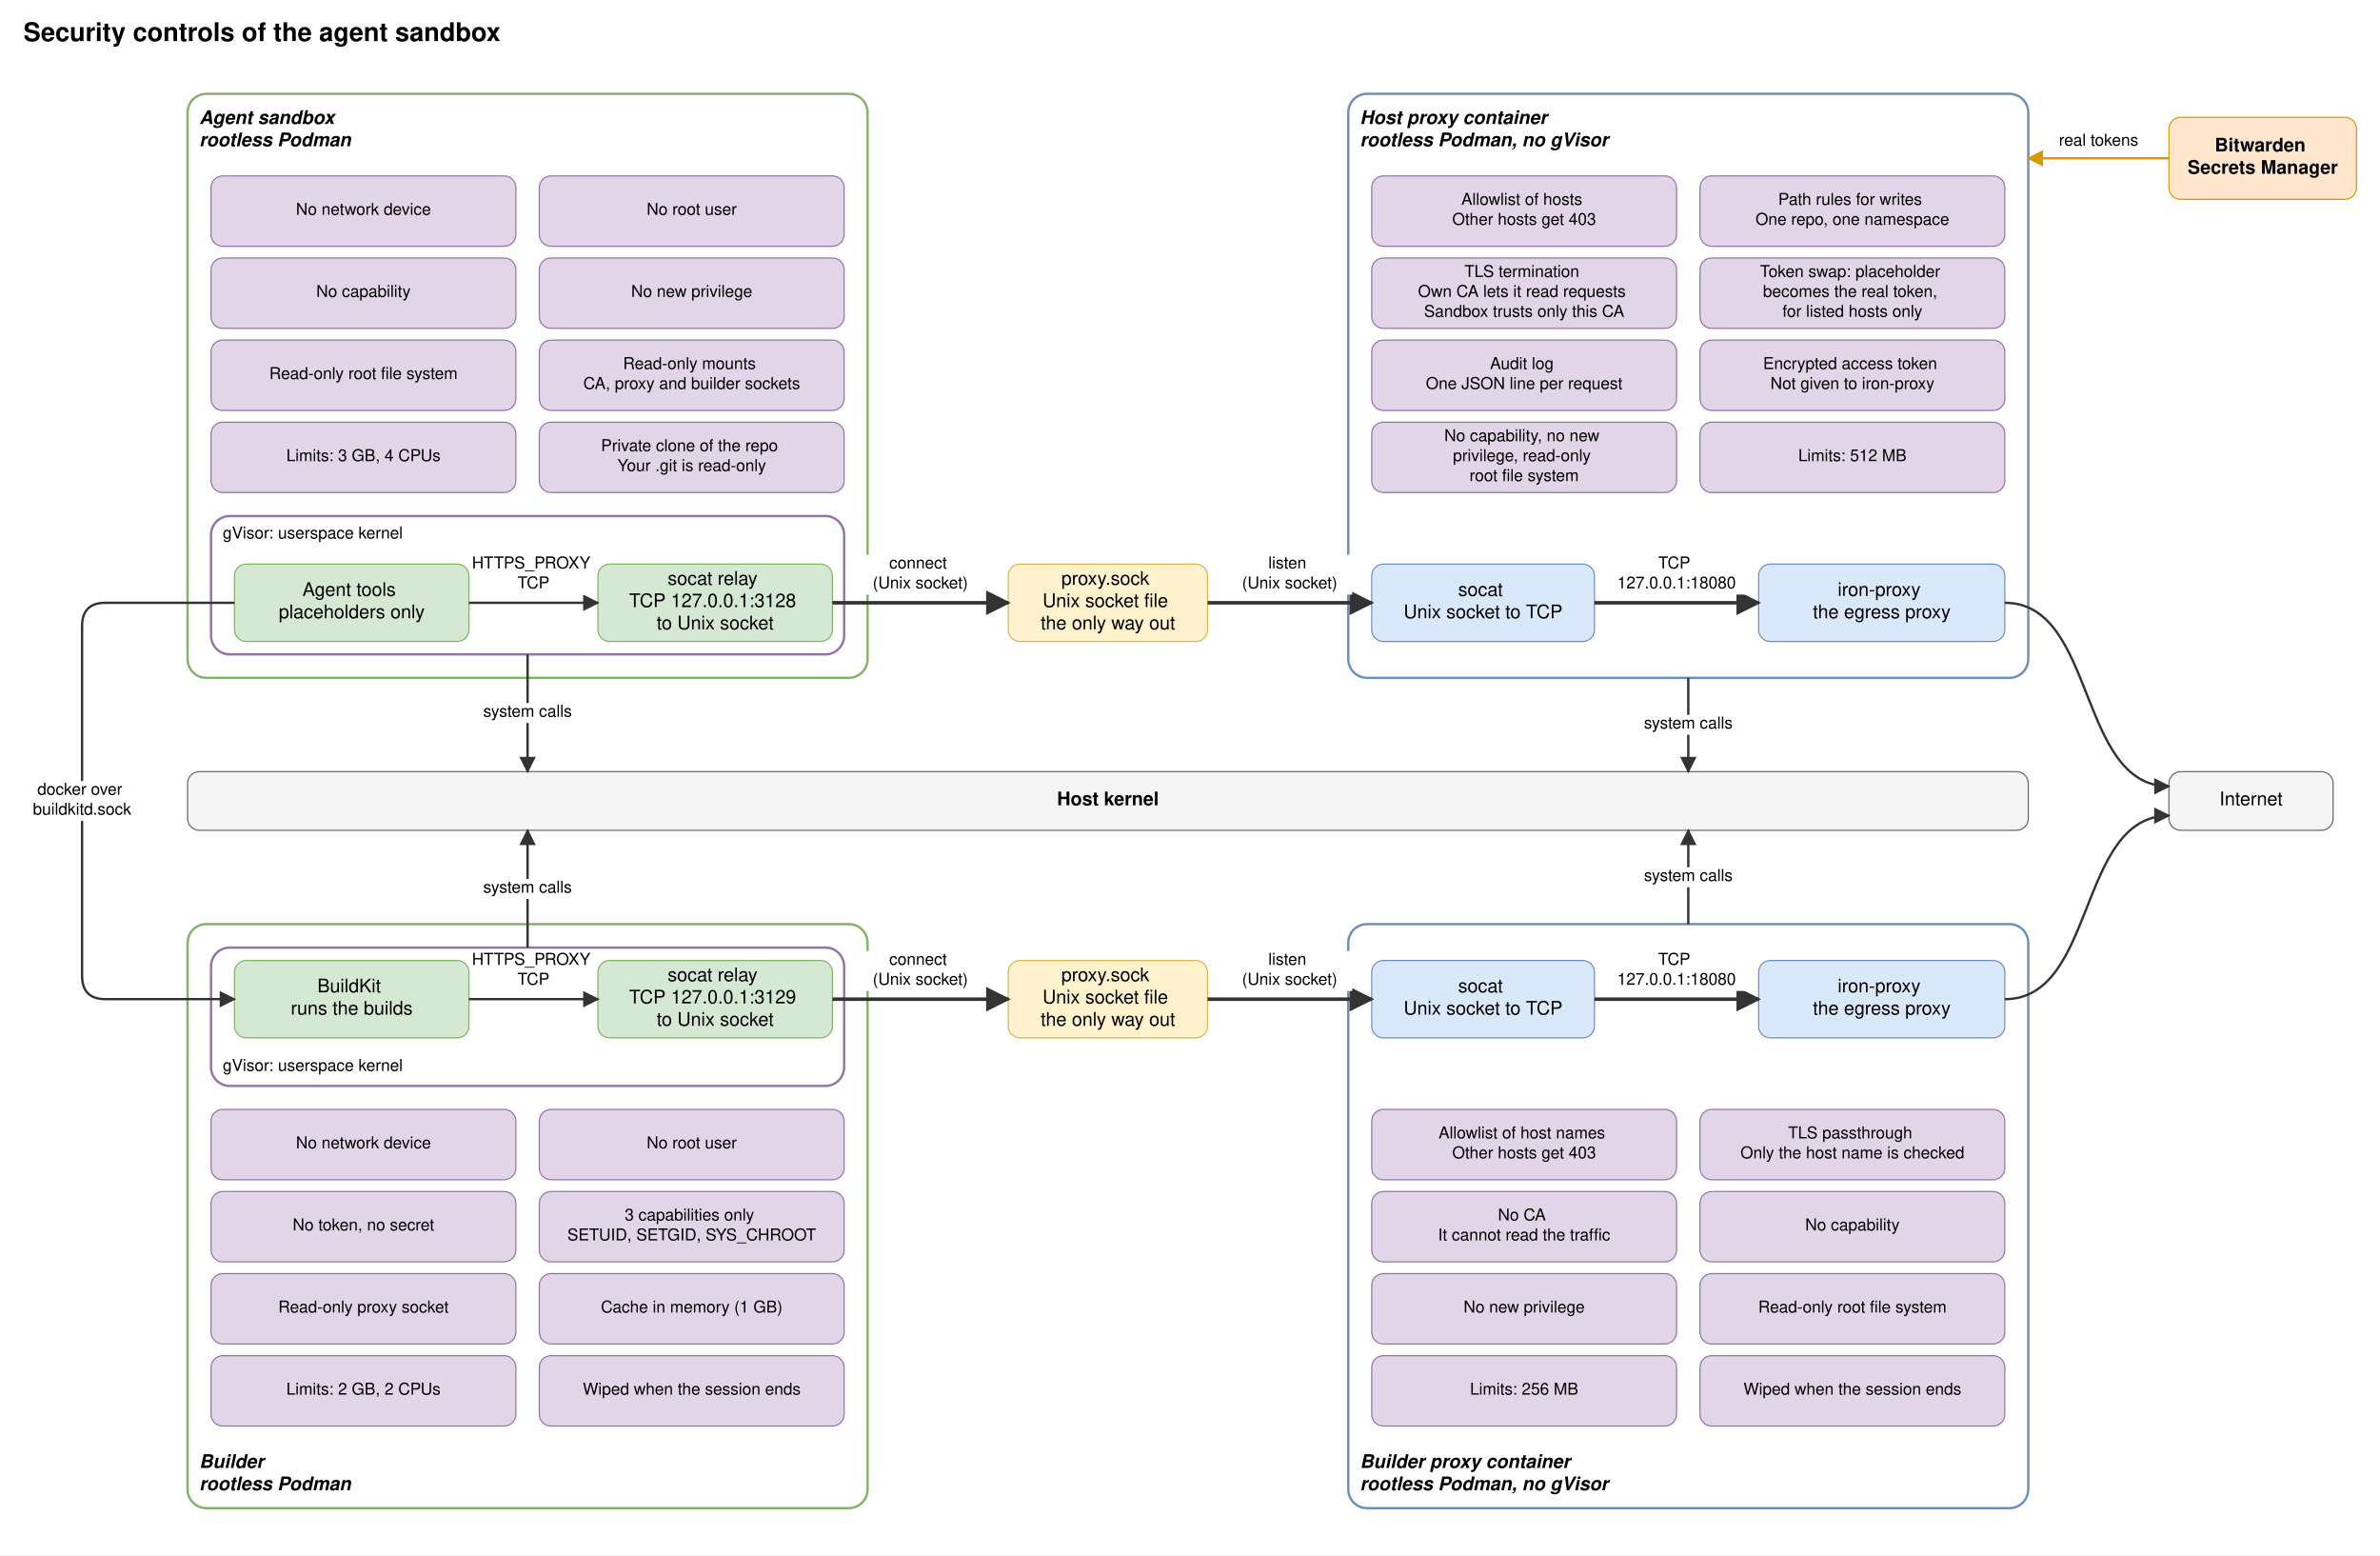
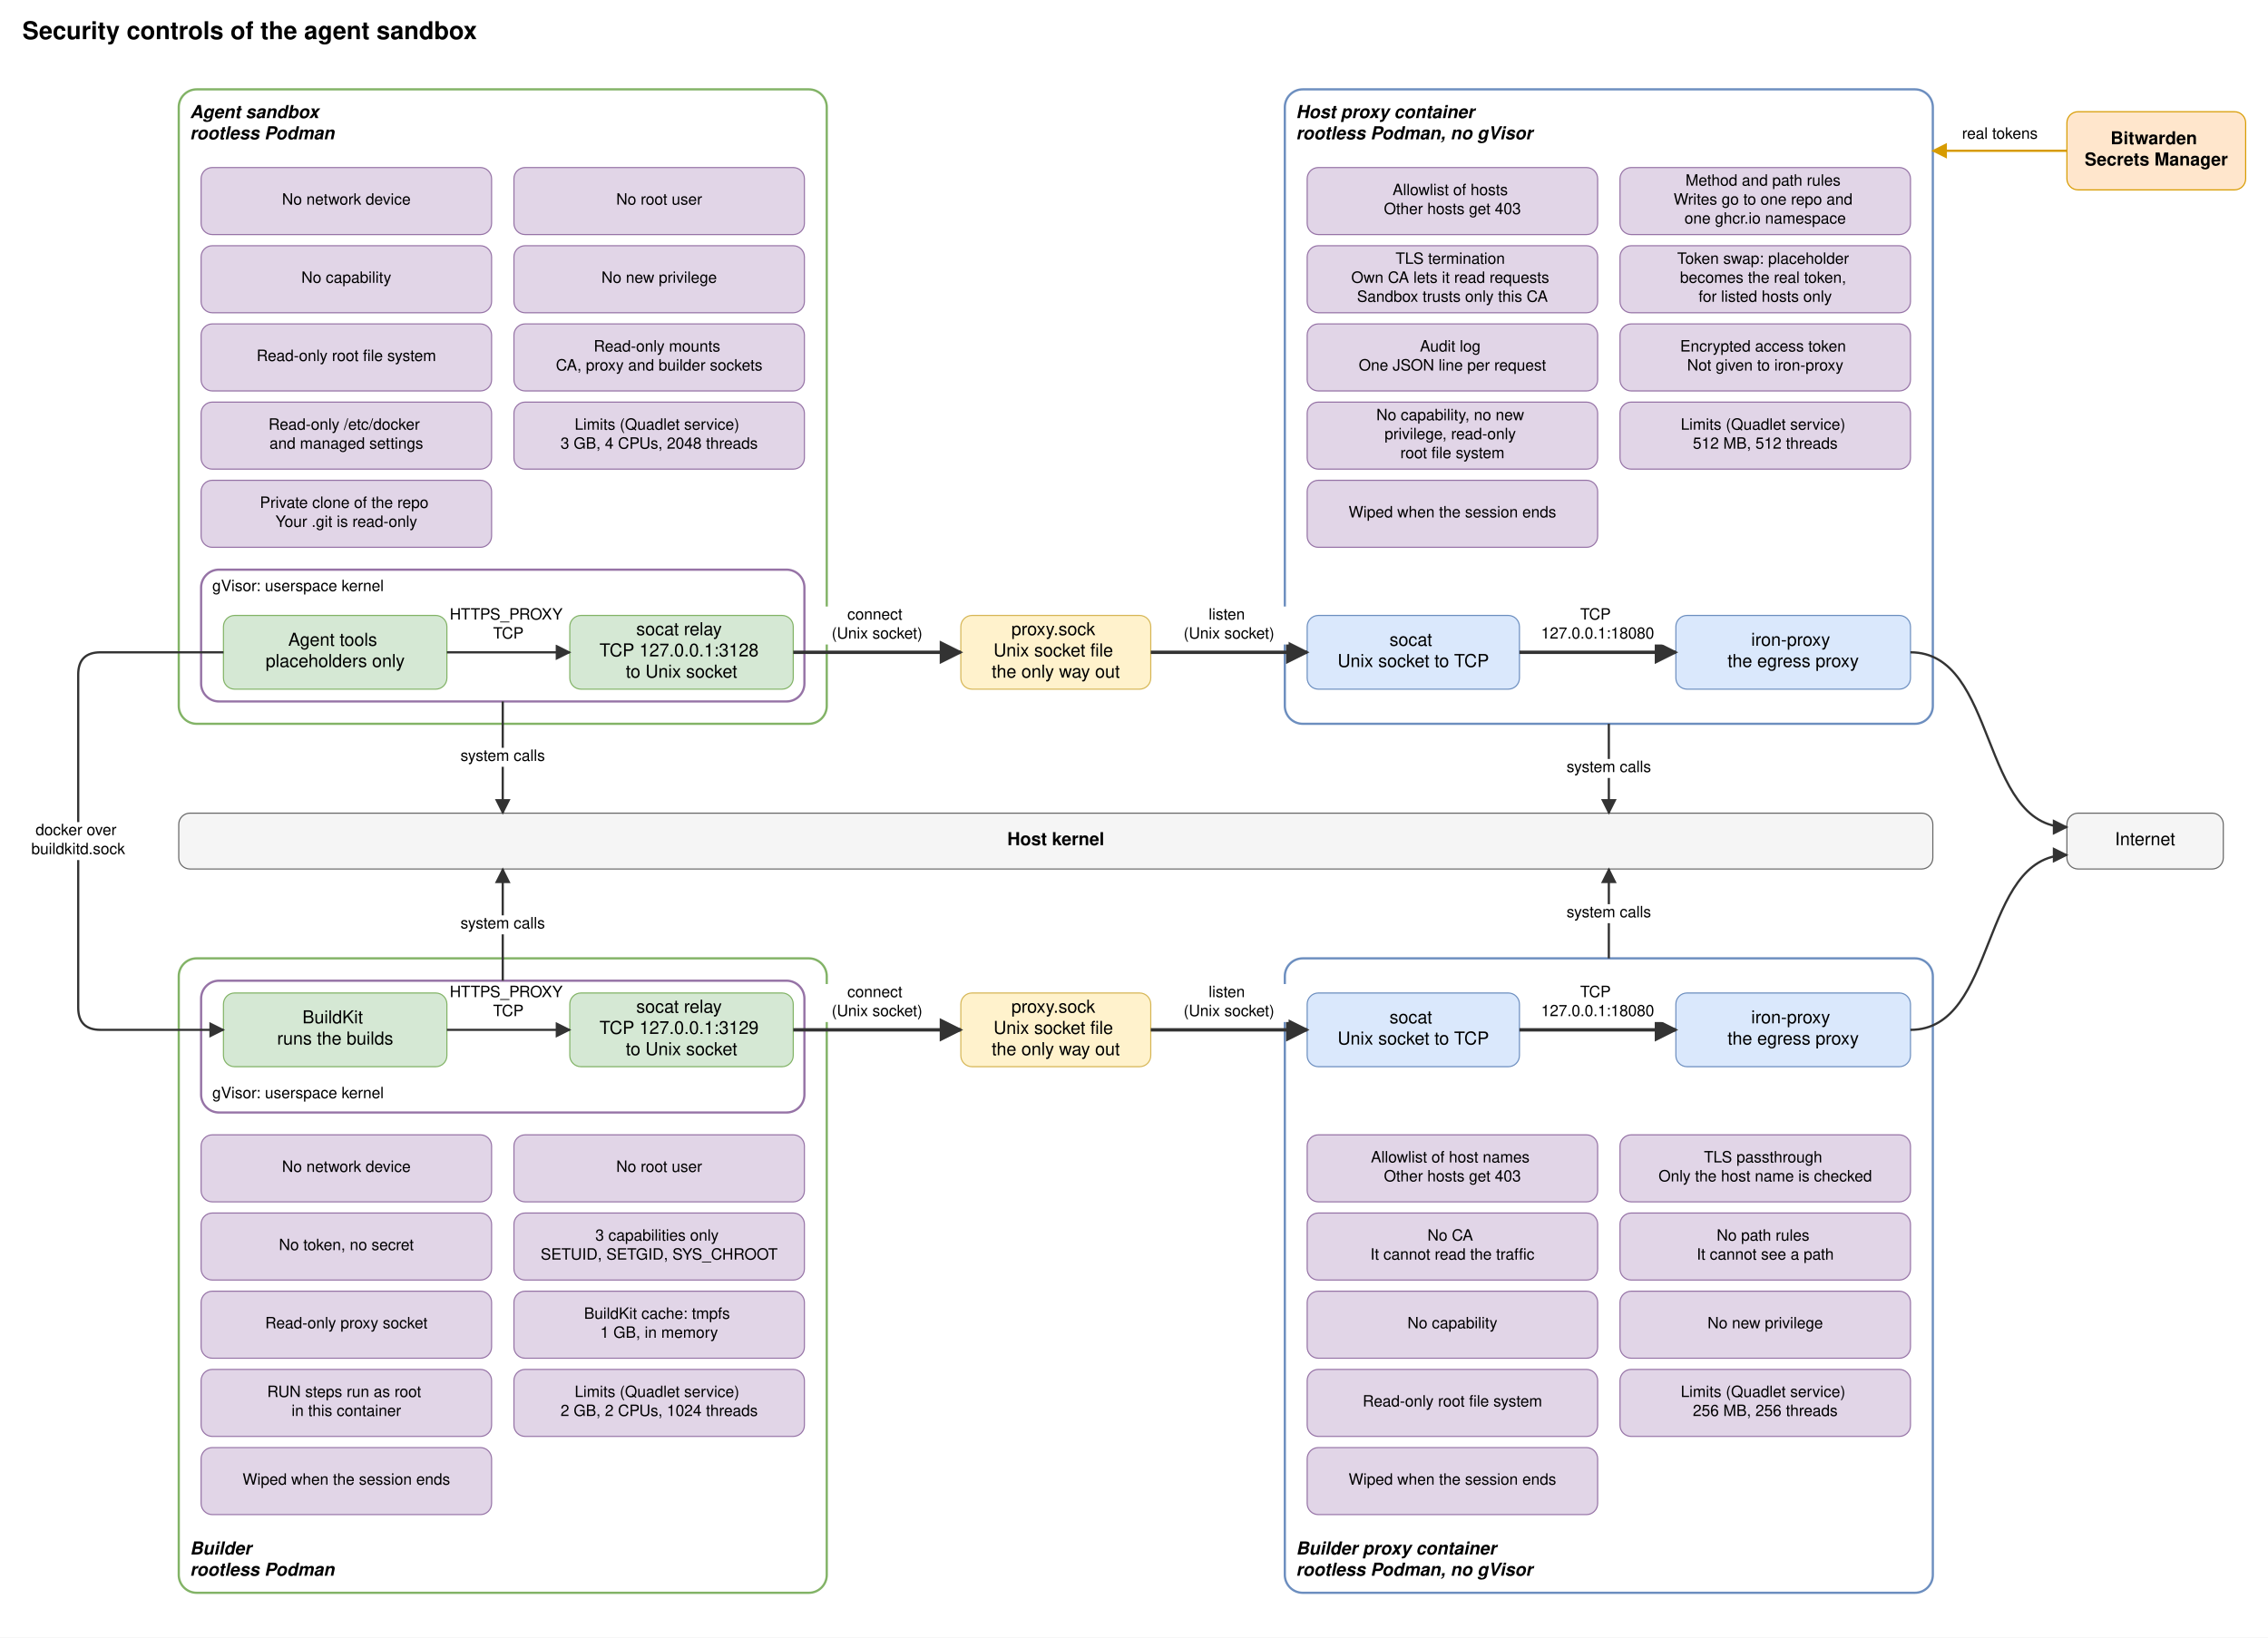
- <svg xmlns="http://www.w3.org/2000/svg" width="2030" height="1326" viewBox="0 0 2030 1326" font-family="Helvetica, Arial, sans-serif" fill="#000000">
+ <svg xmlns="http://www.w3.org/2000/svg" width="2030" height="1466" viewBox="0 0 2030 1466" font-family="Helvetica, Arial, sans-serif" fill="#000000">
  <defs>
    <marker id="a-dark" viewBox="0 0 10 10" refX="9" refY="5" markerWidth="7" markerHeight="7" markerUnits="strokeWidth" orient="auto">
      <path d="M0 0 L10 5 L0 10 z" fill="#333333" />
    </marker>
    <marker id="a-orange" viewBox="0 0 10 10" refX="9" refY="5" markerWidth="7" markerHeight="7" markerUnits="strokeWidth" orient="auto">
      <path d="M0 0 L10 5 L0 10 z" fill="#d79b00" />
    </marker>
  </defs>
-   <rect width="2030" height="1326" fill="#ffffff" />
+   <rect width="2030" height="1466" fill="#ffffff" />
  <text x="20" y="30" dominant-baseline="central" font-size="22" font-weight="bold">Security controls of the agent sandbox</text>
-   <rect x="1150" y="80" width="580" height="498" rx="16" fill="#ffffff" stroke="#6c8ebf" stroke-width="2" />
+   <rect x="1150" y="80" width="580" height="568" rx="16" fill="#ffffff" stroke="#6c8ebf" stroke-width="2" />
  <text x="1160" y="100.5" text-anchor="start" dominant-baseline="central" font-size="16" font-weight="bold" font-style="italic">
    <tspan x="1160" dy="0">Host proxy container</tspan>
    <tspan x="1160" dy="19">rootless Podman, no gVisor</tspan>
  </text>
-   <rect x="1170" y="481" width="190" height="66" rx="10" fill="#dae8fc" stroke="#6c8ebf" stroke-width="1" />
-   <text x="1265.0" y="504.5" text-anchor="middle" dominant-baseline="central" font-size="16">
+   <rect x="1170" y="551" width="190" height="66" rx="10" fill="#dae8fc" stroke="#6c8ebf" stroke-width="1" />
+   <text x="1265.0" y="574.5" text-anchor="middle" dominant-baseline="central" font-size="16">
    <tspan x="1265.0" dy="0">socat</tspan>
    <tspan x="1265.0" dy="19">Unix socket to TCP</tspan>
  </text>
  <rect x="1170" y="150" width="260" height="60" rx="10" fill="#e1d5e7" stroke="#9673a6" stroke-width="1" />
  <text x="1300.0" y="171.5" text-anchor="middle" dominant-baseline="central" font-size="14">
    <tspan x="1300.0" dy="0">Allowlist of hosts</tspan>
    <tspan x="1300.0" dy="17">Other hosts get 403</tspan>
  </text>
  <rect x="1450" y="150" width="260" height="60" rx="10" fill="#e1d5e7" stroke="#9673a6" stroke-width="1" />
-   <text x="1580.0" y="171.5" text-anchor="middle" dominant-baseline="central" font-size="14">
-     <tspan x="1580.0" dy="0">Path rules for writes</tspan>
-     <tspan x="1580.0" dy="17">One repo, one namespace</tspan>
+   <text x="1580.0" y="163.0" text-anchor="middle" dominant-baseline="central" font-size="14">
+     <tspan x="1580.0" dy="0">Method and path rules</tspan>
+     <tspan x="1580.0" dy="17">Writes go to one repo and</tspan>
+     <tspan x="1580.0" dy="17">one ghcr.io namespace</tspan>
  </text>
  <rect x="1170" y="220" width="260" height="60" rx="10" fill="#e1d5e7" stroke="#9673a6" stroke-width="1" />
  <text x="1300.0" y="233.0" text-anchor="middle" dominant-baseline="central" font-size="14">
    <tspan x="1300.0" dy="0">TLS termination</tspan>
    <tspan x="1300.0" dy="17">Own CA lets it read requests</tspan>
    <tspan x="1300.0" dy="17">Sandbox trusts only this CA</tspan>
  </text>
  <rect x="1450" y="220" width="260" height="60" rx="10" fill="#e1d5e7" stroke="#9673a6" stroke-width="1" />
  <text x="1580.0" y="233.0" text-anchor="middle" dominant-baseline="central" font-size="14">
    <tspan x="1580.0" dy="0">Token swap: placeholder</tspan>
    <tspan x="1580.0" dy="17">becomes the real token,</tspan>
    <tspan x="1580.0" dy="17">for listed hosts only</tspan>
  </text>
  <rect x="1170" y="290" width="260" height="60" rx="10" fill="#e1d5e7" stroke="#9673a6" stroke-width="1" />
  <text x="1300.0" y="311.5" text-anchor="middle" dominant-baseline="central" font-size="14">
    <tspan x="1300.0" dy="0">Audit log</tspan>
    <tspan x="1300.0" dy="17">One JSON line per request</tspan>
  </text>
  <rect x="1450" y="290" width="260" height="60" rx="10" fill="#e1d5e7" stroke="#9673a6" stroke-width="1" />
  <text x="1580.0" y="311.5" text-anchor="middle" dominant-baseline="central" font-size="14">
    <tspan x="1580.0" dy="0">Encrypted access token</tspan>
    <tspan x="1580.0" dy="17">Not given to iron-proxy</tspan>
  </text>
  <rect x="1170" y="360" width="260" height="60" rx="10" fill="#e1d5e7" stroke="#9673a6" stroke-width="1" />
  <text x="1300.0" y="373.0" text-anchor="middle" dominant-baseline="central" font-size="14">
    <tspan x="1300.0" dy="0">No capability, no new</tspan>
    <tspan x="1300.0" dy="17">privilege, read-only</tspan>
    <tspan x="1300.0" dy="17">root file system</tspan>
  </text>
  <rect x="1450" y="360" width="260" height="60" rx="10" fill="#e1d5e7" stroke="#9673a6" stroke-width="1" />
-   <text x="1580.0" y="390.0" text-anchor="middle" dominant-baseline="central" font-size="14">
-     <tspan x="1580.0" dy="0">Limits: 512 MB</tspan>
-   </text>
-   <rect x="1500" y="481" width="210" height="66" rx="10" fill="#dae8fc" stroke="#6c8ebf" stroke-width="1" />
-   <text x="1605.0" y="504.5" text-anchor="middle" dominant-baseline="central" font-size="16">
+   <text x="1580.0" y="381.5" text-anchor="middle" dominant-baseline="central" font-size="14">
+     <tspan x="1580.0" dy="0">Limits (Quadlet service)</tspan>
+     <tspan x="1580.0" dy="17">512 MB, 512 threads</tspan>
+   </text>
+   <rect x="1170" y="430" width="260" height="60" rx="10" fill="#e1d5e7" stroke="#9673a6" stroke-width="1" />
+   <text x="1300.0" y="460.0" text-anchor="middle" dominant-baseline="central" font-size="14">
+     <tspan x="1300.0" dy="0">Wiped when the session ends</tspan>
+   </text>
+   <rect x="1500" y="551" width="210" height="66" rx="10" fill="#dae8fc" stroke="#6c8ebf" stroke-width="1" />
+   <text x="1605.0" y="574.5" text-anchor="middle" dominant-baseline="central" font-size="16">
    <tspan x="1605.0" dy="0">iron-proxy</tspan>
    <tspan x="1605.0" dy="19">the egress proxy</tspan>
  </text>
-   <rect x="1150" y="788" width="580" height="498" rx="16" fill="#ffffff" stroke="#6c8ebf" stroke-width="2" />
-   <text x="1160" y="1246.5" text-anchor="start" dominant-baseline="central" font-size="16" font-weight="bold" font-style="italic">
+   <rect x="1150" y="858" width="580" height="568" rx="16" fill="#ffffff" stroke="#6c8ebf" stroke-width="2" />
+   <text x="1160" y="1386.5" text-anchor="start" dominant-baseline="central" font-size="16" font-weight="bold" font-style="italic">
    <tspan x="1160" dy="0">Builder proxy container</tspan>
    <tspan x="1160" dy="19">rootless Podman, no gVisor</tspan>
  </text>
-   <rect x="1170" y="819" width="190" height="66" rx="10" fill="#dae8fc" stroke="#6c8ebf" stroke-width="1" />
-   <text x="1265.0" y="842.5" text-anchor="middle" dominant-baseline="central" font-size="16">
+   <rect x="1170" y="889" width="190" height="66" rx="10" fill="#dae8fc" stroke="#6c8ebf" stroke-width="1" />
+   <text x="1265.0" y="912.5" text-anchor="middle" dominant-baseline="central" font-size="16">
    <tspan x="1265.0" dy="0">socat</tspan>
    <tspan x="1265.0" dy="19">Unix socket to TCP</tspan>
  </text>
-   <rect x="1170" y="946" width="260" height="60" rx="10" fill="#e1d5e7" stroke="#9673a6" stroke-width="1" />
-   <text x="1300.0" y="967.5" text-anchor="middle" dominant-baseline="central" font-size="14">
+   <rect x="1170" y="1016" width="260" height="60" rx="10" fill="#e1d5e7" stroke="#9673a6" stroke-width="1" />
+   <text x="1300.0" y="1037.5" text-anchor="middle" dominant-baseline="central" font-size="14">
    <tspan x="1300.0" dy="0">Allowlist of host names</tspan>
    <tspan x="1300.0" dy="17">Other hosts get 403</tspan>
  </text>
-   <rect x="1450" y="946" width="260" height="60" rx="10" fill="#e1d5e7" stroke="#9673a6" stroke-width="1" />
-   <text x="1580.0" y="967.5" text-anchor="middle" dominant-baseline="central" font-size="14">
+   <rect x="1450" y="1016" width="260" height="60" rx="10" fill="#e1d5e7" stroke="#9673a6" stroke-width="1" />
+   <text x="1580.0" y="1037.5" text-anchor="middle" dominant-baseline="central" font-size="14">
    <tspan x="1580.0" dy="0">TLS passthrough</tspan>
    <tspan x="1580.0" dy="17">Only the host name is checked</tspan>
  </text>
-   <rect x="1170" y="1016" width="260" height="60" rx="10" fill="#e1d5e7" stroke="#9673a6" stroke-width="1" />
-   <text x="1300.0" y="1037.5" text-anchor="middle" dominant-baseline="central" font-size="14">
+   <rect x="1170" y="1086" width="260" height="60" rx="10" fill="#e1d5e7" stroke="#9673a6" stroke-width="1" />
+   <text x="1300.0" y="1107.5" text-anchor="middle" dominant-baseline="central" font-size="14">
    <tspan x="1300.0" dy="0">No CA</tspan>
    <tspan x="1300.0" dy="17">It cannot read the traffic</tspan>
  </text>
-   <rect x="1450" y="1016" width="260" height="60" rx="10" fill="#e1d5e7" stroke="#9673a6" stroke-width="1" />
-   <text x="1580.0" y="1046.0" text-anchor="middle" dominant-baseline="central" font-size="14">
-     <tspan x="1580.0" dy="0">No capability</tspan>
-   </text>
-   <rect x="1170" y="1086" width="260" height="60" rx="10" fill="#e1d5e7" stroke="#9673a6" stroke-width="1" />
-   <text x="1300.0" y="1116.0" text-anchor="middle" dominant-baseline="central" font-size="14">
-     <tspan x="1300.0" dy="0">No new privilege</tspan>
-   </text>
  <rect x="1450" y="1086" width="260" height="60" rx="10" fill="#e1d5e7" stroke="#9673a6" stroke-width="1" />
-   <text x="1580.0" y="1116.0" text-anchor="middle" dominant-baseline="central" font-size="14">
-     <tspan x="1580.0" dy="0">Read-only root file system</tspan>
+   <text x="1580.0" y="1107.5" text-anchor="middle" dominant-baseline="central" font-size="14">
+     <tspan x="1580.0" dy="0">No path rules</tspan>
+     <tspan x="1580.0" dy="17">It cannot see a path</tspan>
  </text>
  <rect x="1170" y="1156" width="260" height="60" rx="10" fill="#e1d5e7" stroke="#9673a6" stroke-width="1" />
  <text x="1300.0" y="1186.0" text-anchor="middle" dominant-baseline="central" font-size="14">
-     <tspan x="1300.0" dy="0">Limits: 256 MB</tspan>
+     <tspan x="1300.0" dy="0">No capability</tspan>
  </text>
  <rect x="1450" y="1156" width="260" height="60" rx="10" fill="#e1d5e7" stroke="#9673a6" stroke-width="1" />
  <text x="1580.0" y="1186.0" text-anchor="middle" dominant-baseline="central" font-size="14">
-     <tspan x="1580.0" dy="0">Wiped when the session ends</tspan>
-   </text>
-   <rect x="1500" y="819" width="210" height="66" rx="10" fill="#dae8fc" stroke="#6c8ebf" stroke-width="1" />
-   <text x="1605.0" y="842.5" text-anchor="middle" dominant-baseline="central" font-size="16">
+     <tspan x="1580.0" dy="0">No new privilege</tspan>
+   </text>
+   <rect x="1170" y="1226" width="260" height="60" rx="10" fill="#e1d5e7" stroke="#9673a6" stroke-width="1" />
+   <text x="1300.0" y="1256.0" text-anchor="middle" dominant-baseline="central" font-size="14">
+     <tspan x="1300.0" dy="0">Read-only root file system</tspan>
+   </text>
+   <rect x="1450" y="1226" width="260" height="60" rx="10" fill="#e1d5e7" stroke="#9673a6" stroke-width="1" />
+   <text x="1580.0" y="1247.5" text-anchor="middle" dominant-baseline="central" font-size="14">
+     <tspan x="1580.0" dy="0">Limits (Quadlet service)</tspan>
+     <tspan x="1580.0" dy="17">256 MB, 256 threads</tspan>
+   </text>
+   <rect x="1170" y="1296" width="260" height="60" rx="10" fill="#e1d5e7" stroke="#9673a6" stroke-width="1" />
+   <text x="1300.0" y="1326.0" text-anchor="middle" dominant-baseline="central" font-size="14">
+     <tspan x="1300.0" dy="0">Wiped when the session ends</tspan>
+   </text>
+   <rect x="1500" y="889" width="210" height="66" rx="10" fill="#dae8fc" stroke="#6c8ebf" stroke-width="1" />
+   <text x="1605.0" y="912.5" text-anchor="middle" dominant-baseline="central" font-size="16">
    <tspan x="1605.0" dy="0">iron-proxy</tspan>
    <tspan x="1605.0" dy="19">the egress proxy</tspan>
  </text>
-   <rect x="160" y="80" width="580" height="498" rx="16" fill="#ffffff" stroke="#82b366" stroke-width="2" />
+   <rect x="160" y="80" width="580" height="568" rx="16" fill="#ffffff" stroke="#82b366" stroke-width="2" />
  <text x="170" y="100.5" text-anchor="start" dominant-baseline="central" font-size="16" font-weight="bold" font-style="italic">
    <tspan x="170" dy="0">Agent sandbox</tspan>
    <tspan x="170" dy="19">rootless Podman</tspan>
  </text>
-   <rect x="180" y="440" width="540" height="118" rx="16" fill="#ffffff" stroke="#9673a6" stroke-width="2" />
-   <text x="190" y="456.0" text-anchor="start" dominant-baseline="central" font-size="14">
+   <rect x="180" y="510" width="540" height="118" rx="16" fill="#ffffff" stroke="#9673a6" stroke-width="2" />
+   <text x="190" y="526.0" text-anchor="start" dominant-baseline="central" font-size="14">
    <tspan x="190" dy="0">gVisor: userspace kernel</tspan>
  </text>
  <rect x="180" y="150" width="260" height="60" rx="10" fill="#e1d5e7" stroke="#9673a6" stroke-width="1" />
  <text x="310.0" y="180.0" text-anchor="middle" dominant-baseline="central" font-size="14">
    <tspan x="310.0" dy="0">No network device</tspan>
  </text>
  <rect x="460" y="150" width="260" height="60" rx="10" fill="#e1d5e7" stroke="#9673a6" stroke-width="1" />
  <text x="590.0" y="180.0" text-anchor="middle" dominant-baseline="central" font-size="14">
    <tspan x="590.0" dy="0">No root user</tspan>
  </text>
  <rect x="180" y="220" width="260" height="60" rx="10" fill="#e1d5e7" stroke="#9673a6" stroke-width="1" />
  <text x="310.0" y="250.0" text-anchor="middle" dominant-baseline="central" font-size="14">
    <tspan x="310.0" dy="0">No capability</tspan>
  </text>
  <rect x="460" y="220" width="260" height="60" rx="10" fill="#e1d5e7" stroke="#9673a6" stroke-width="1" />
  <text x="590.0" y="250.0" text-anchor="middle" dominant-baseline="central" font-size="14">
    <tspan x="590.0" dy="0">No new privilege</tspan>
  </text>
  <rect x="180" y="290" width="260" height="60" rx="10" fill="#e1d5e7" stroke="#9673a6" stroke-width="1" />
  <text x="310.0" y="320.0" text-anchor="middle" dominant-baseline="central" font-size="14">
    <tspan x="310.0" dy="0">Read-only root file system</tspan>
  </text>
  <rect x="460" y="290" width="260" height="60" rx="10" fill="#e1d5e7" stroke="#9673a6" stroke-width="1" />
  <text x="590.0" y="311.5" text-anchor="middle" dominant-baseline="central" font-size="14">
    <tspan x="590.0" dy="0">Read-only mounts</tspan>
    <tspan x="590.0" dy="17">CA, proxy and builder sockets</tspan>
  </text>
  <rect x="180" y="360" width="260" height="60" rx="10" fill="#e1d5e7" stroke="#9673a6" stroke-width="1" />
-   <text x="310.0" y="390.0" text-anchor="middle" dominant-baseline="central" font-size="14">
-     <tspan x="310.0" dy="0">Limits: 3 GB, 4 CPUs</tspan>
+   <text x="310.0" y="381.5" text-anchor="middle" dominant-baseline="central" font-size="14">
+     <tspan x="310.0" dy="0">Read-only /etc/docker</tspan>
+     <tspan x="310.0" dy="17">and managed settings</tspan>
  </text>
  <rect x="460" y="360" width="260" height="60" rx="10" fill="#e1d5e7" stroke="#9673a6" stroke-width="1" />
  <text x="590.0" y="381.5" text-anchor="middle" dominant-baseline="central" font-size="14">
-     <tspan x="590.0" dy="0">Private clone of the repo</tspan>
-     <tspan x="590.0" dy="17">Your .git is read-only</tspan>
-   </text>
-   <rect x="200" y="481" width="200" height="66" rx="10" fill="#d5e8d4" stroke="#82b366" stroke-width="1" />
-   <text x="300.0" y="504.5" text-anchor="middle" dominant-baseline="central" font-size="16">
+     <tspan x="590.0" dy="0">Limits (Quadlet service)</tspan>
+     <tspan x="590.0" dy="17">3 GB, 4 CPUs, 2048 threads</tspan>
+   </text>
+   <rect x="180" y="430" width="260" height="60" rx="10" fill="#e1d5e7" stroke="#9673a6" stroke-width="1" />
+   <text x="310.0" y="451.5" text-anchor="middle" dominant-baseline="central" font-size="14">
+     <tspan x="310.0" dy="0">Private clone of the repo</tspan>
+     <tspan x="310.0" dy="17">Your .git is read-only</tspan>
+   </text>
+   <rect x="200" y="551" width="200" height="66" rx="10" fill="#d5e8d4" stroke="#82b366" stroke-width="1" />
+   <text x="300.0" y="574.5" text-anchor="middle" dominant-baseline="central" font-size="16">
    <tspan x="300.0" dy="0">Agent tools</tspan>
    <tspan x="300.0" dy="19">placeholders only</tspan>
  </text>
-   <rect x="510" y="481" width="200" height="66" rx="10" fill="#d5e8d4" stroke="#82b366" stroke-width="1" />
-   <text x="610.0" y="495.0" text-anchor="middle" dominant-baseline="central" font-size="16">
+   <rect x="510" y="551" width="200" height="66" rx="10" fill="#d5e8d4" stroke="#82b366" stroke-width="1" />
+   <text x="610.0" y="565.0" text-anchor="middle" dominant-baseline="central" font-size="16">
    <tspan x="610.0" dy="0">socat relay</tspan>
    <tspan x="610.0" dy="19">TCP 127.0.0.1:3128</tspan>
    <tspan x="610.0" dy="19">to Unix socket</tspan>
  </text>
-   <rect x="160" y="788" width="580" height="498" rx="16" fill="#ffffff" stroke="#82b366" stroke-width="2" />
-   <text x="170" y="1246.5" text-anchor="start" dominant-baseline="central" font-size="16" font-weight="bold" font-style="italic">
+   <rect x="160" y="858" width="580" height="568" rx="16" fill="#ffffff" stroke="#82b366" stroke-width="2" />
+   <text x="170" y="1386.5" text-anchor="start" dominant-baseline="central" font-size="16" font-weight="bold" font-style="italic">
    <tspan x="170" dy="0">Builder</tspan>
    <tspan x="170" dy="19">rootless Podman</tspan>
  </text>
-   <rect x="180" y="808" width="540" height="118" rx="16" fill="#ffffff" stroke="#9673a6" stroke-width="2" />
-   <text x="190" y="910.0" text-anchor="start" dominant-baseline="central" font-size="14">
+   <rect x="180" y="878" width="540" height="118" rx="16" fill="#ffffff" stroke="#9673a6" stroke-width="2" />
+   <text x="190" y="980.0" text-anchor="start" dominant-baseline="central" font-size="14">
    <tspan x="190" dy="0">gVisor: userspace kernel</tspan>
-   </text>
-   <rect x="180" y="946" width="260" height="60" rx="10" fill="#e1d5e7" stroke="#9673a6" stroke-width="1" />
-   <text x="310.0" y="976.0" text-anchor="middle" dominant-baseline="central" font-size="14">
-     <tspan x="310.0" dy="0">No network device</tspan>
-   </text>
-   <rect x="460" y="946" width="260" height="60" rx="10" fill="#e1d5e7" stroke="#9673a6" stroke-width="1" />
-   <text x="590.0" y="976.0" text-anchor="middle" dominant-baseline="central" font-size="14">
-     <tspan x="590.0" dy="0">No root user</tspan>
  </text>
  <rect x="180" y="1016" width="260" height="60" rx="10" fill="#e1d5e7" stroke="#9673a6" stroke-width="1" />
  <text x="310.0" y="1046.0" text-anchor="middle" dominant-baseline="central" font-size="14">
+     <tspan x="310.0" dy="0">No network device</tspan>
+   </text>
+   <rect x="460" y="1016" width="260" height="60" rx="10" fill="#e1d5e7" stroke="#9673a6" stroke-width="1" />
+   <text x="590.0" y="1046.0" text-anchor="middle" dominant-baseline="central" font-size="14">
+     <tspan x="590.0" dy="0">No root user</tspan>
+   </text>
+   <rect x="180" y="1086" width="260" height="60" rx="10" fill="#e1d5e7" stroke="#9673a6" stroke-width="1" />
+   <text x="310.0" y="1116.0" text-anchor="middle" dominant-baseline="central" font-size="14">
    <tspan x="310.0" dy="0">No token, no secret</tspan>
  </text>
-   <rect x="460" y="1016" width="260" height="60" rx="10" fill="#e1d5e7" stroke="#9673a6" stroke-width="1" />
-   <text x="590.0" y="1037.5" text-anchor="middle" dominant-baseline="central" font-size="14">
+   <rect x="460" y="1086" width="260" height="60" rx="10" fill="#e1d5e7" stroke="#9673a6" stroke-width="1" />
+   <text x="590.0" y="1107.5" text-anchor="middle" dominant-baseline="central" font-size="14">
    <tspan x="590.0" dy="0">3 capabilities only</tspan>
    <tspan x="590.0" dy="17">SETUID, SETGID, SYS_CHROOT</tspan>
  </text>
-   <rect x="180" y="1086" width="260" height="60" rx="10" fill="#e1d5e7" stroke="#9673a6" stroke-width="1" />
-   <text x="310.0" y="1116.0" text-anchor="middle" dominant-baseline="central" font-size="14">
-     <tspan x="310.0" dy="0">Read-only proxy socket</tspan>
-   </text>
-   <rect x="460" y="1086" width="260" height="60" rx="10" fill="#e1d5e7" stroke="#9673a6" stroke-width="1" />
-   <text x="590.0" y="1116.0" text-anchor="middle" dominant-baseline="central" font-size="14">
-     <tspan x="590.0" dy="0">Cache in memory (1 GB)</tspan>
-   </text>
  <rect x="180" y="1156" width="260" height="60" rx="10" fill="#e1d5e7" stroke="#9673a6" stroke-width="1" />
  <text x="310.0" y="1186.0" text-anchor="middle" dominant-baseline="central" font-size="14">
-     <tspan x="310.0" dy="0">Limits: 2 GB, 2 CPUs</tspan>
+     <tspan x="310.0" dy="0">Read-only proxy socket</tspan>
  </text>
  <rect x="460" y="1156" width="260" height="60" rx="10" fill="#e1d5e7" stroke="#9673a6" stroke-width="1" />
-   <text x="590.0" y="1186.0" text-anchor="middle" dominant-baseline="central" font-size="14">
-     <tspan x="590.0" dy="0">Wiped when the session ends</tspan>
-   </text>
-   <rect x="200" y="819" width="200" height="66" rx="10" fill="#d5e8d4" stroke="#82b366" stroke-width="1" />
-   <text x="300.0" y="842.5" text-anchor="middle" dominant-baseline="central" font-size="16">
+   <text x="590.0" y="1177.5" text-anchor="middle" dominant-baseline="central" font-size="14">
+     <tspan x="590.0" dy="0">BuildKit cache: tmpfs</tspan>
+     <tspan x="590.0" dy="17">1 GB, in memory</tspan>
+   </text>
+   <rect x="180" y="1226" width="260" height="60" rx="10" fill="#e1d5e7" stroke="#9673a6" stroke-width="1" />
+   <text x="310.0" y="1247.5" text-anchor="middle" dominant-baseline="central" font-size="14">
+     <tspan x="310.0" dy="0">RUN steps run as root</tspan>
+     <tspan x="310.0" dy="17">in this container</tspan>
+   </text>
+   <rect x="460" y="1226" width="260" height="60" rx="10" fill="#e1d5e7" stroke="#9673a6" stroke-width="1" />
+   <text x="590.0" y="1247.5" text-anchor="middle" dominant-baseline="central" font-size="14">
+     <tspan x="590.0" dy="0">Limits (Quadlet service)</tspan>
+     <tspan x="590.0" dy="17">2 GB, 2 CPUs, 1024 threads</tspan>
+   </text>
+   <rect x="180" y="1296" width="260" height="60" rx="10" fill="#e1d5e7" stroke="#9673a6" stroke-width="1" />
+   <text x="310.0" y="1326.0" text-anchor="middle" dominant-baseline="central" font-size="14">
+     <tspan x="310.0" dy="0">Wiped when the session ends</tspan>
+   </text>
+   <rect x="200" y="889" width="200" height="66" rx="10" fill="#d5e8d4" stroke="#82b366" stroke-width="1" />
+   <text x="300.0" y="912.5" text-anchor="middle" dominant-baseline="central" font-size="16">
    <tspan x="300.0" dy="0">BuildKit</tspan>
    <tspan x="300.0" dy="19">runs the builds</tspan>
  </text>
-   <rect x="510" y="819" width="200" height="66" rx="10" fill="#d5e8d4" stroke="#82b366" stroke-width="1" />
-   <text x="610.0" y="833.0" text-anchor="middle" dominant-baseline="central" font-size="16">
+   <rect x="510" y="889" width="200" height="66" rx="10" fill="#d5e8d4" stroke="#82b366" stroke-width="1" />
+   <text x="610.0" y="903.0" text-anchor="middle" dominant-baseline="central" font-size="16">
    <tspan x="610.0" dy="0">socat relay</tspan>
    <tspan x="610.0" dy="19">TCP 127.0.0.1:3129</tspan>
    <tspan x="610.0" dy="19">to Unix socket</tspan>
  </text>
-   <rect x="860" y="481" width="170" height="66" rx="10" fill="#fff2cc" stroke="#d6b656" stroke-width="1" />
-   <text x="945.0" y="495.0" text-anchor="middle" dominant-baseline="central" font-size="16">
+   <rect x="860" y="551" width="170" height="66" rx="10" fill="#fff2cc" stroke="#d6b656" stroke-width="1" />
+   <text x="945.0" y="565.0" text-anchor="middle" dominant-baseline="central" font-size="16">
    <tspan x="945.0" dy="0">proxy.sock</tspan>
    <tspan x="945.0" dy="19">Unix socket file</tspan>
    <tspan x="945.0" dy="19">the only way out</tspan>
  </text>
-   <rect x="860" y="819" width="170" height="66" rx="10" fill="#fff2cc" stroke="#d6b656" stroke-width="1" />
-   <text x="945.0" y="833.0" text-anchor="middle" dominant-baseline="central" font-size="16">
+   <rect x="860" y="889" width="170" height="66" rx="10" fill="#fff2cc" stroke="#d6b656" stroke-width="1" />
+   <text x="945.0" y="903.0" text-anchor="middle" dominant-baseline="central" font-size="16">
    <tspan x="945.0" dy="0">proxy.sock</tspan>
    <tspan x="945.0" dy="19">Unix socket file</tspan>
    <tspan x="945.0" dy="19">the only way out</tspan>
  </text>
-   <rect x="160" y="658" width="1570" height="50" rx="10" fill="#f5f5f5" stroke="#666666" stroke-width="1" />
-   <text x="945.0" y="683.0" text-anchor="middle" dominant-baseline="central" font-size="16" font-weight="bold">
+   <rect x="160" y="728" width="1570" height="50" rx="10" fill="#f5f5f5" stroke="#666666" stroke-width="1" />
+   <text x="945.0" y="753.0" text-anchor="middle" dominant-baseline="central" font-size="16" font-weight="bold">
    <tspan x="945.0" dy="0">Host kernel</tspan>
  </text>
  <rect x="1850" y="100" width="160" height="70" rx="10" fill="#ffe6cc" stroke="#d79b00" stroke-width="1" />
  <text x="1930.0" y="125.5" text-anchor="middle" dominant-baseline="central" font-size="16" font-weight="bold">
    <tspan x="1930.0" dy="0">Bitwarden</tspan>
    <tspan x="1930.0" dy="19">Secrets Manager</tspan>
  </text>
-   <rect x="1850" y="658" width="140" height="50" rx="10" fill="#f5f5f5" stroke="#666666" stroke-width="1" />
-   <text x="1920.0" y="683.0" text-anchor="middle" dominant-baseline="central" font-size="16">
+   <rect x="1850" y="728" width="140" height="50" rx="10" fill="#f5f5f5" stroke="#666666" stroke-width="1" />
+   <text x="1920.0" y="753.0" text-anchor="middle" dominant-baseline="central" font-size="16">
    <tspan x="1920.0" dy="0">Internet</tspan>
  </text>
-   <path d="M400 514.0 C455.0 514.0 455.0 514.0 510 514.0" fill="none" stroke="#333333" stroke-width="2" marker-end="url(#a-dark)" />
-   <rect x="409.2" y="473.0" width="91.6" height="34" fill="#ffffff" />
-   <text x="455.0" y="481.5" text-anchor="middle" dominant-baseline="central" font-size="14">
+   <path d="M400 584.0 C455.0 584.0 455.0 584.0 510 584.0" fill="none" stroke="#333333" stroke-width="2" marker-end="url(#a-dark)" />
+   <rect x="409.2" y="543.0" width="91.6" height="34" fill="#ffffff" />
+   <text x="455.0" y="551.5" text-anchor="middle" dominant-baseline="central" font-size="14">
    <tspan x="455.0" dy="0">HTTPS_PROXY</tspan>
    <tspan x="455.0" dy="17">TCP</tspan>
  </text>
-   <path d="M710 514.0 C785.0 514.0 785.0 514.0 860 514.0" fill="none" stroke="#333333" stroke-width="3" marker-end="url(#a-dark)" />
-   <rect x="731.6" y="473.0" width="106.8" height="34" fill="#ffffff" />
-   <text x="785.0" y="481.5" text-anchor="middle" dominant-baseline="central" font-size="14">
+   <path d="M710 584.0 C785.0 584.0 785.0 584.0 860 584.0" fill="none" stroke="#333333" stroke-width="3" marker-end="url(#a-dark)" />
+   <rect x="731.6" y="543.0" width="106.8" height="34" fill="#ffffff" />
+   <text x="785.0" y="551.5" text-anchor="middle" dominant-baseline="central" font-size="14">
    <tspan x="785.0" dy="0">connect</tspan>
    <tspan x="785.0" dy="17">(Unix socket)</tspan>
  </text>
-   <path d="M1030 514.0 C1100.0 514.0 1100.0 514.0 1170 514.0" fill="none" stroke="#333333" stroke-width="3" marker-end="url(#a-dark)" />
-   <rect x="1046.6" y="473.0" width="106.8" height="34" fill="#ffffff" />
-   <text x="1100.0" y="481.5" text-anchor="middle" dominant-baseline="central" font-size="14">
+   <path d="M1030 584.0 C1100.0 584.0 1100.0 584.0 1170 584.0" fill="none" stroke="#333333" stroke-width="3" marker-end="url(#a-dark)" />
+   <rect x="1046.6" y="543.0" width="106.8" height="34" fill="#ffffff" />
+   <text x="1100.0" y="551.5" text-anchor="middle" dominant-baseline="central" font-size="14">
    <tspan x="1100.0" dy="0">listen</tspan>
    <tspan x="1100.0" dy="17">(Unix socket)</tspan>
  </text>
-   <path d="M1360 514.0 C1430.0 514.0 1430.0 514.0 1500 514.0" fill="none" stroke="#333333" stroke-width="3" marker-end="url(#a-dark)" />
-   <rect x="1369.0" y="473.0" width="122.0" height="34" fill="#ffffff" />
-   <text x="1430.0" y="481.5" text-anchor="middle" dominant-baseline="central" font-size="14">
+   <path d="M1360 584.0 C1430.0 584.0 1430.0 584.0 1500 584.0" fill="none" stroke="#333333" stroke-width="3" marker-end="url(#a-dark)" />
+   <rect x="1369.0" y="543.0" width="122.0" height="34" fill="#ffffff" />
+   <text x="1430.0" y="551.5" text-anchor="middle" dominant-baseline="central" font-size="14">
    <tspan x="1430.0" dy="0">TCP</tspan>
    <tspan x="1430.0" dy="17">127.0.0.1:18080</tspan>
  </text>
-   <path d="M1710 514.0 C1788.25 514.0 1771.75 670.5 1850 670.5" fill="none" stroke="#333333" stroke-width="2" marker-end="url(#a-dark)" />
-   <path d="M1850 135.0 C1790.0 135.0 1790.0 134.979 1730 134.979" fill="none" stroke="#d79b00" stroke-width="2" marker-end="url(#a-orange)" />
-   <rect x="1744.2" y="112.49" width="91.6" height="17" fill="#ffffff" />
-   <text x="1790.0" y="120.99" text-anchor="middle" dominant-baseline="central" font-size="14">
+   <path d="M1710 584.0 C1788.25 584.0 1771.75 740.5 1850 740.5" fill="none" stroke="#333333" stroke-width="2" marker-end="url(#a-dark)" />
+   <path d="M1850 135.0 C1790.0 135.0 1790.0 134.982 1730 134.982" fill="none" stroke="#d79b00" stroke-width="2" marker-end="url(#a-orange)" />
+   <rect x="1744.2" y="112.491" width="91.6" height="17" fill="#ffffff" />
+   <text x="1790.0" y="120.991" text-anchor="middle" dominant-baseline="central" font-size="14">
    <tspan x="1790.0" dy="0">real tokens</tspan>
  </text>
-   <path d="M400 852.0 C455.0 852.0 455.0 852.0 510 852.0" fill="none" stroke="#333333" stroke-width="2" marker-end="url(#a-dark)" />
-   <rect x="409.2" y="811.0" width="91.6" height="34" fill="#ffffff" />
-   <text x="455.0" y="819.5" text-anchor="middle" dominant-baseline="central" font-size="14">
+   <path d="M400 922.0 C455.0 922.0 455.0 922.0 510 922.0" fill="none" stroke="#333333" stroke-width="2" marker-end="url(#a-dark)" />
+   <rect x="409.2" y="881.0" width="91.6" height="34" fill="#ffffff" />
+   <text x="455.0" y="889.5" text-anchor="middle" dominant-baseline="central" font-size="14">
    <tspan x="455.0" dy="0">HTTPS_PROXY</tspan>
    <tspan x="455.0" dy="17">TCP</tspan>
  </text>
-   <path d="M710 852.0 C785.0 852.0 785.0 852.0 860 852.0" fill="none" stroke="#333333" stroke-width="3" marker-end="url(#a-dark)" />
-   <rect x="731.6" y="811.0" width="106.8" height="34" fill="#ffffff" />
-   <text x="785.0" y="819.5" text-anchor="middle" dominant-baseline="central" font-size="14">
+   <path d="M710 922.0 C785.0 922.0 785.0 922.0 860 922.0" fill="none" stroke="#333333" stroke-width="3" marker-end="url(#a-dark)" />
+   <rect x="731.6" y="881.0" width="106.8" height="34" fill="#ffffff" />
+   <text x="785.0" y="889.5" text-anchor="middle" dominant-baseline="central" font-size="14">
    <tspan x="785.0" dy="0">connect</tspan>
    <tspan x="785.0" dy="17">(Unix socket)</tspan>
  </text>
-   <path d="M1030 852.0 C1100.0 852.0 1100.0 852.0 1170 852.0" fill="none" stroke="#333333" stroke-width="3" marker-end="url(#a-dark)" />
-   <rect x="1046.6" y="811.0" width="106.8" height="34" fill="#ffffff" />
-   <text x="1100.0" y="819.5" text-anchor="middle" dominant-baseline="central" font-size="14">
+   <path d="M1030 922.0 C1100.0 922.0 1100.0 922.0 1170 922.0" fill="none" stroke="#333333" stroke-width="3" marker-end="url(#a-dark)" />
+   <rect x="1046.6" y="881.0" width="106.8" height="34" fill="#ffffff" />
+   <text x="1100.0" y="889.5" text-anchor="middle" dominant-baseline="central" font-size="14">
    <tspan x="1100.0" dy="0">listen</tspan>
    <tspan x="1100.0" dy="17">(Unix socket)</tspan>
  </text>
-   <path d="M1360 852.0 C1430.0 852.0 1430.0 852.0 1500 852.0" fill="none" stroke="#333333" stroke-width="3" marker-end="url(#a-dark)" />
-   <rect x="1369.0" y="811.0" width="122.0" height="34" fill="#ffffff" />
-   <text x="1430.0" y="819.5" text-anchor="middle" dominant-baseline="central" font-size="14">
+   <path d="M1360 922.0 C1430.0 922.0 1430.0 922.0 1500 922.0" fill="none" stroke="#333333" stroke-width="3" marker-end="url(#a-dark)" />
+   <rect x="1369.0" y="881.0" width="122.0" height="34" fill="#ffffff" />
+   <text x="1430.0" y="889.5" text-anchor="middle" dominant-baseline="central" font-size="14">
    <tspan x="1430.0" dy="0">TCP</tspan>
    <tspan x="1430.0" dy="17">127.0.0.1:18080</tspan>
  </text>
-   <path d="M1710 852.0 C1788.25 852.0 1771.75 695.5 1850 695.5" fill="none" stroke="#333333" stroke-width="2" marker-end="url(#a-dark)" />
-   <path d="M200 514.0 L90.0 514.0 Q70 514 70.0 534.0 L70.0 832.0 Q70 852 90.0 852.0 L200 852.0" fill="none" stroke="#333333" stroke-width="2" marker-end="url(#a-dark)" />
-   <rect x="12.8" y="666.0" width="114.4" height="34" fill="#ffffff" />
-   <text x="70.0" y="674.5" text-anchor="middle" dominant-baseline="central" font-size="14">
+   <path d="M1710 922.0 C1788.25 922.0 1771.75 765.5 1850 765.5" fill="none" stroke="#333333" stroke-width="2" marker-end="url(#a-dark)" />
+   <path d="M200 584.0 L90.0 584.0 Q70 584 70.0 604.0 L70.0 902.0 Q70 922 90.0 922.0 L200 922.0" fill="none" stroke="#333333" stroke-width="2" marker-end="url(#a-dark)" />
+   <rect x="12.8" y="736.0" width="114.4" height="34" fill="#ffffff" />
+   <text x="70.0" y="744.5" text-anchor="middle" dominant-baseline="central" font-size="14">
    <tspan x="70.0" dy="0">docker over</tspan>
    <tspan x="70.0" dy="17">buildkitd.sock</tspan>
  </text>
-   <path d="M450.0 558 C450.0 608.0 449.979 608.0 449.979 658" fill="none" stroke="#333333" stroke-width="2" marker-end="url(#a-dark)" />
-   <rect x="400.389" y="599.5" width="99.2" height="17" fill="#ffffff" />
-   <text x="449.989" y="608.0" text-anchor="middle" dominant-baseline="central" font-size="14">
+   <path d="M450.0 628 C450.0 678.0 449.979 678.0 449.979 728" fill="none" stroke="#333333" stroke-width="2" marker-end="url(#a-dark)" />
+   <rect x="400.389" y="669.5" width="99.2" height="17" fill="#ffffff" />
+   <text x="449.989" y="678.0" text-anchor="middle" dominant-baseline="central" font-size="14">
    <tspan x="449.989" dy="0">system calls</tspan>
  </text>
-   <path d="M450.0 808 C450.0 758.0 449.979 758.0 449.979 708" fill="none" stroke="#333333" stroke-width="2" marker-end="url(#a-dark)" />
-   <rect x="400.389" y="749.5" width="99.2" height="17" fill="#ffffff" />
-   <text x="449.989" y="758.0" text-anchor="middle" dominant-baseline="central" font-size="14">
+   <path d="M450.0 878 C450.0 828.0 449.979 828.0 449.979 778" fill="none" stroke="#333333" stroke-width="2" marker-end="url(#a-dark)" />
+   <rect x="400.389" y="819.5" width="99.2" height="17" fill="#ffffff" />
+   <text x="449.989" y="828.0" text-anchor="middle" dominant-baseline="central" font-size="14">
    <tspan x="449.989" dy="0">system calls</tspan>
  </text>
-   <path d="M1440.0 578 C1440.0 618.0 1440.021 618.0 1440.021 658" fill="none" stroke="#333333" stroke-width="2" marker-end="url(#a-dark)" />
-   <rect x="1390.411" y="609.5" width="99.2" height="17" fill="#ffffff" />
-   <text x="1440.011" y="618.0" text-anchor="middle" dominant-baseline="central" font-size="14">
+   <path d="M1440.0 648 C1440.0 688.0 1440.021 688.0 1440.021 728" fill="none" stroke="#333333" stroke-width="2" marker-end="url(#a-dark)" />
+   <rect x="1390.411" y="679.5" width="99.2" height="17" fill="#ffffff" />
+   <text x="1440.011" y="688.0" text-anchor="middle" dominant-baseline="central" font-size="14">
    <tspan x="1440.011" dy="0">system calls</tspan>
  </text>
-   <path d="M1440.0 788 C1440.0 748.0 1440.021 748.0 1440.021 708" fill="none" stroke="#333333" stroke-width="2" marker-end="url(#a-dark)" />
-   <rect x="1390.411" y="739.5" width="99.2" height="17" fill="#ffffff" />
-   <text x="1440.011" y="748.0" text-anchor="middle" dominant-baseline="central" font-size="14">
+   <path d="M1440.0 858 C1440.0 818.0 1440.021 818.0 1440.021 778" fill="none" stroke="#333333" stroke-width="2" marker-end="url(#a-dark)" />
+   <rect x="1390.411" y="809.5" width="99.2" height="17" fill="#ffffff" />
+   <text x="1440.011" y="818.0" text-anchor="middle" dominant-baseline="central" font-size="14">
    <tspan x="1440.011" dy="0">system calls</tspan>
  </text>
</svg>
